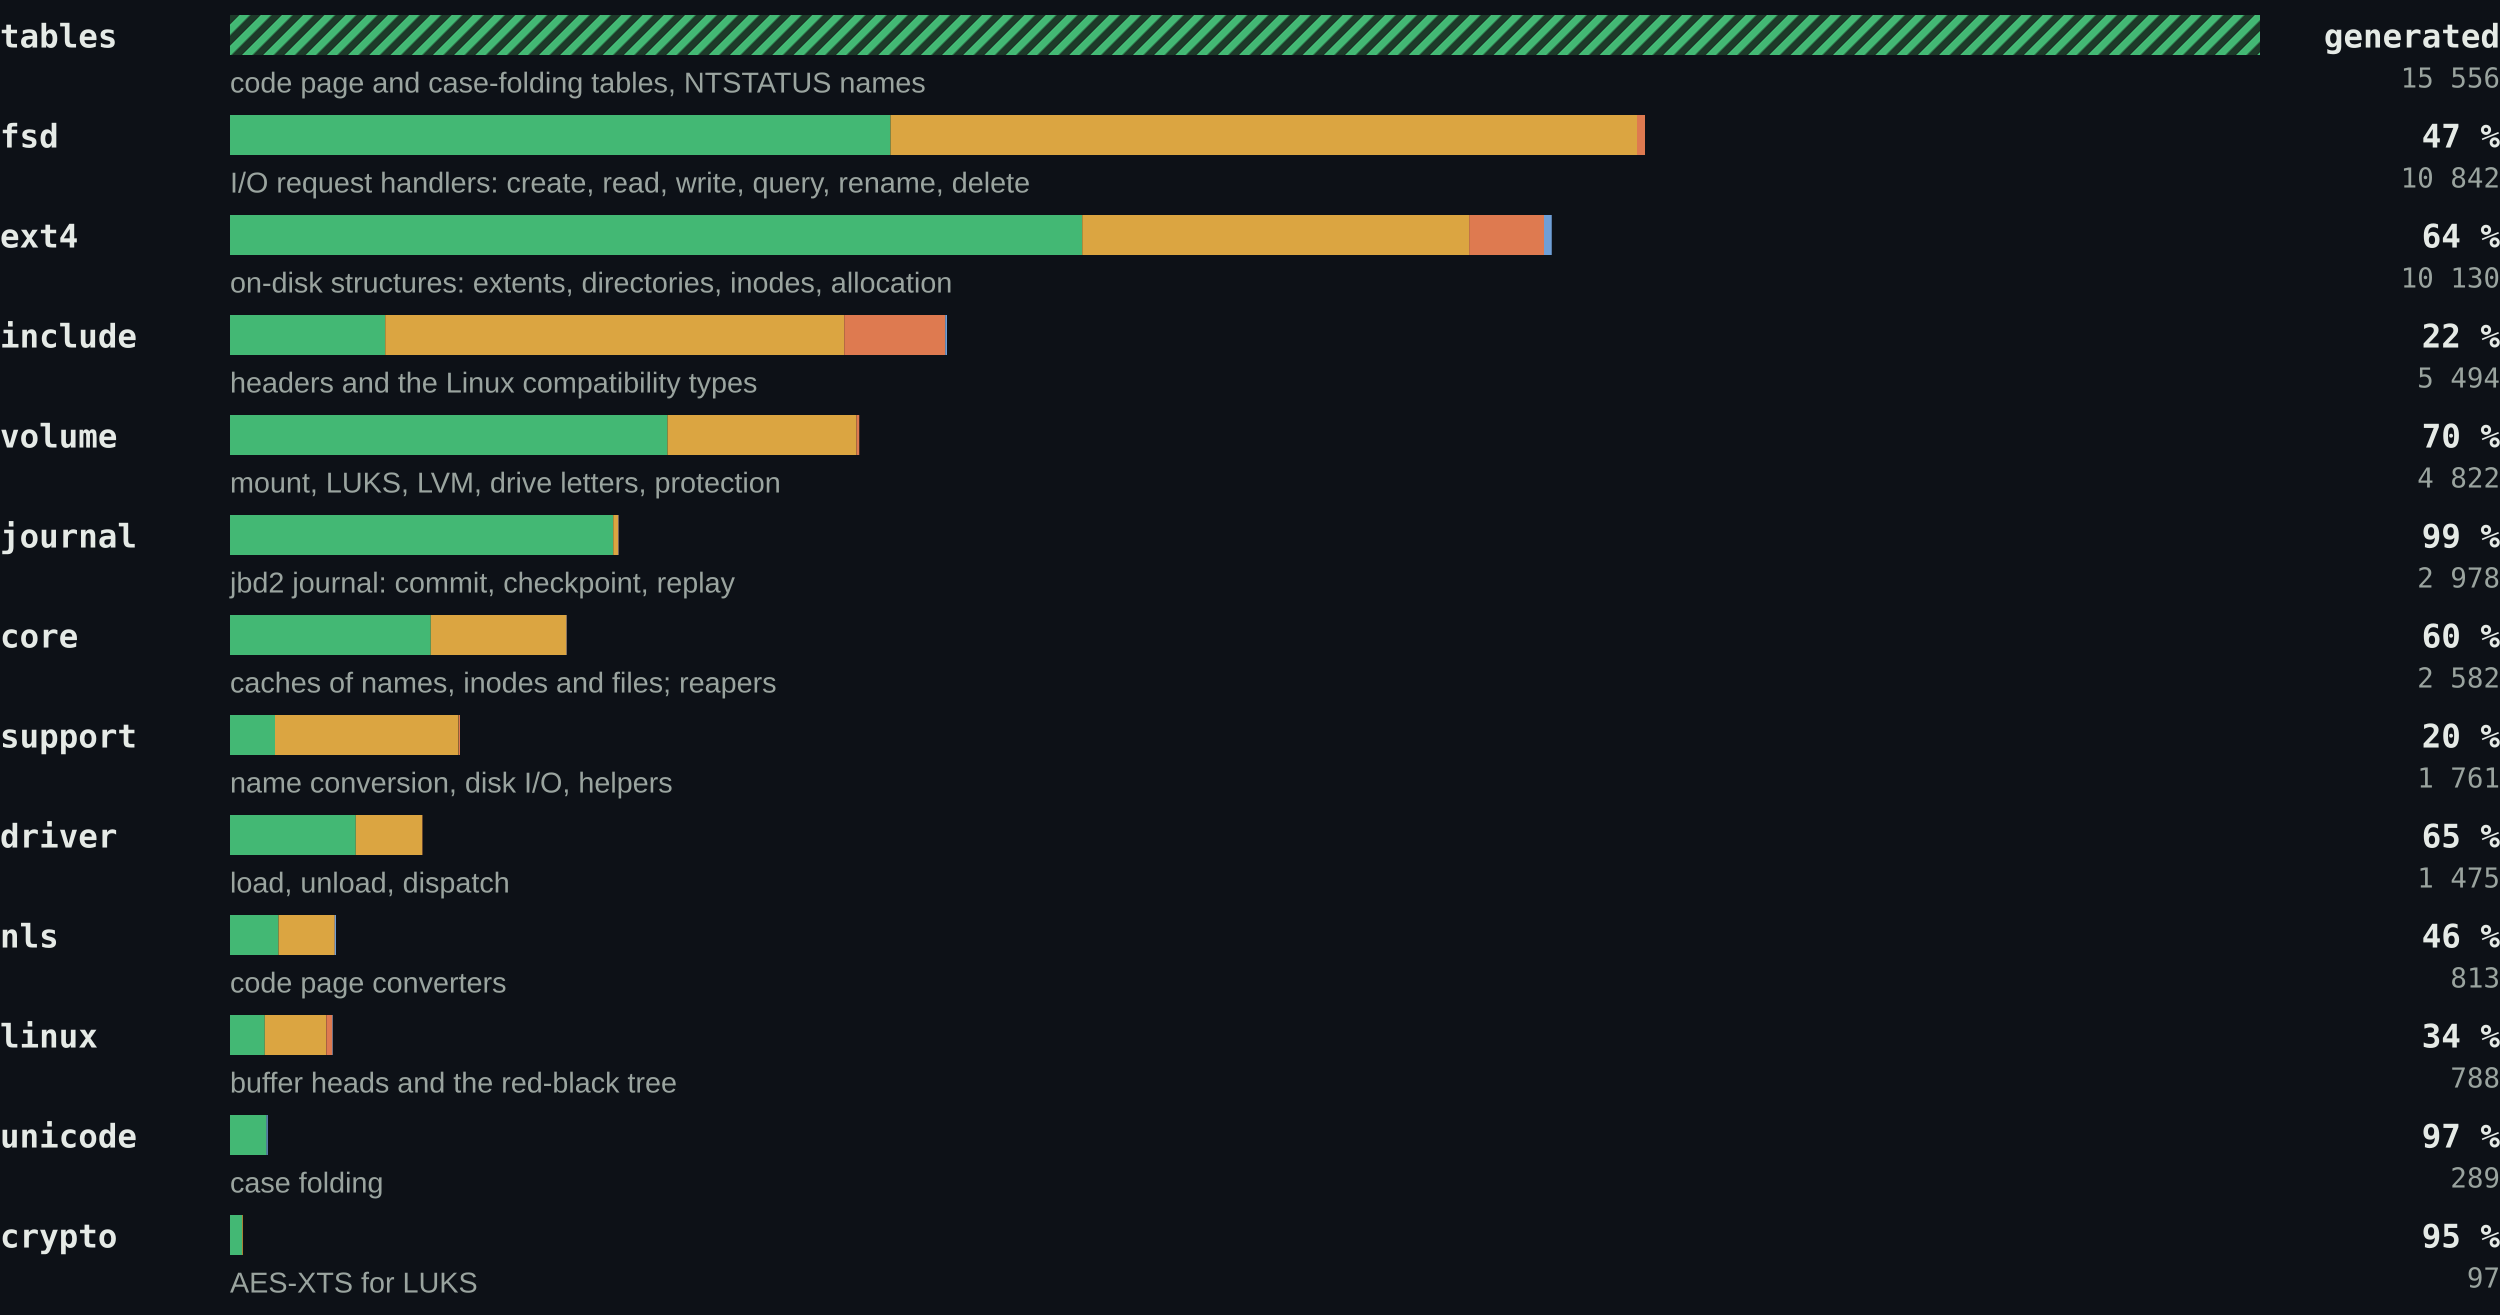
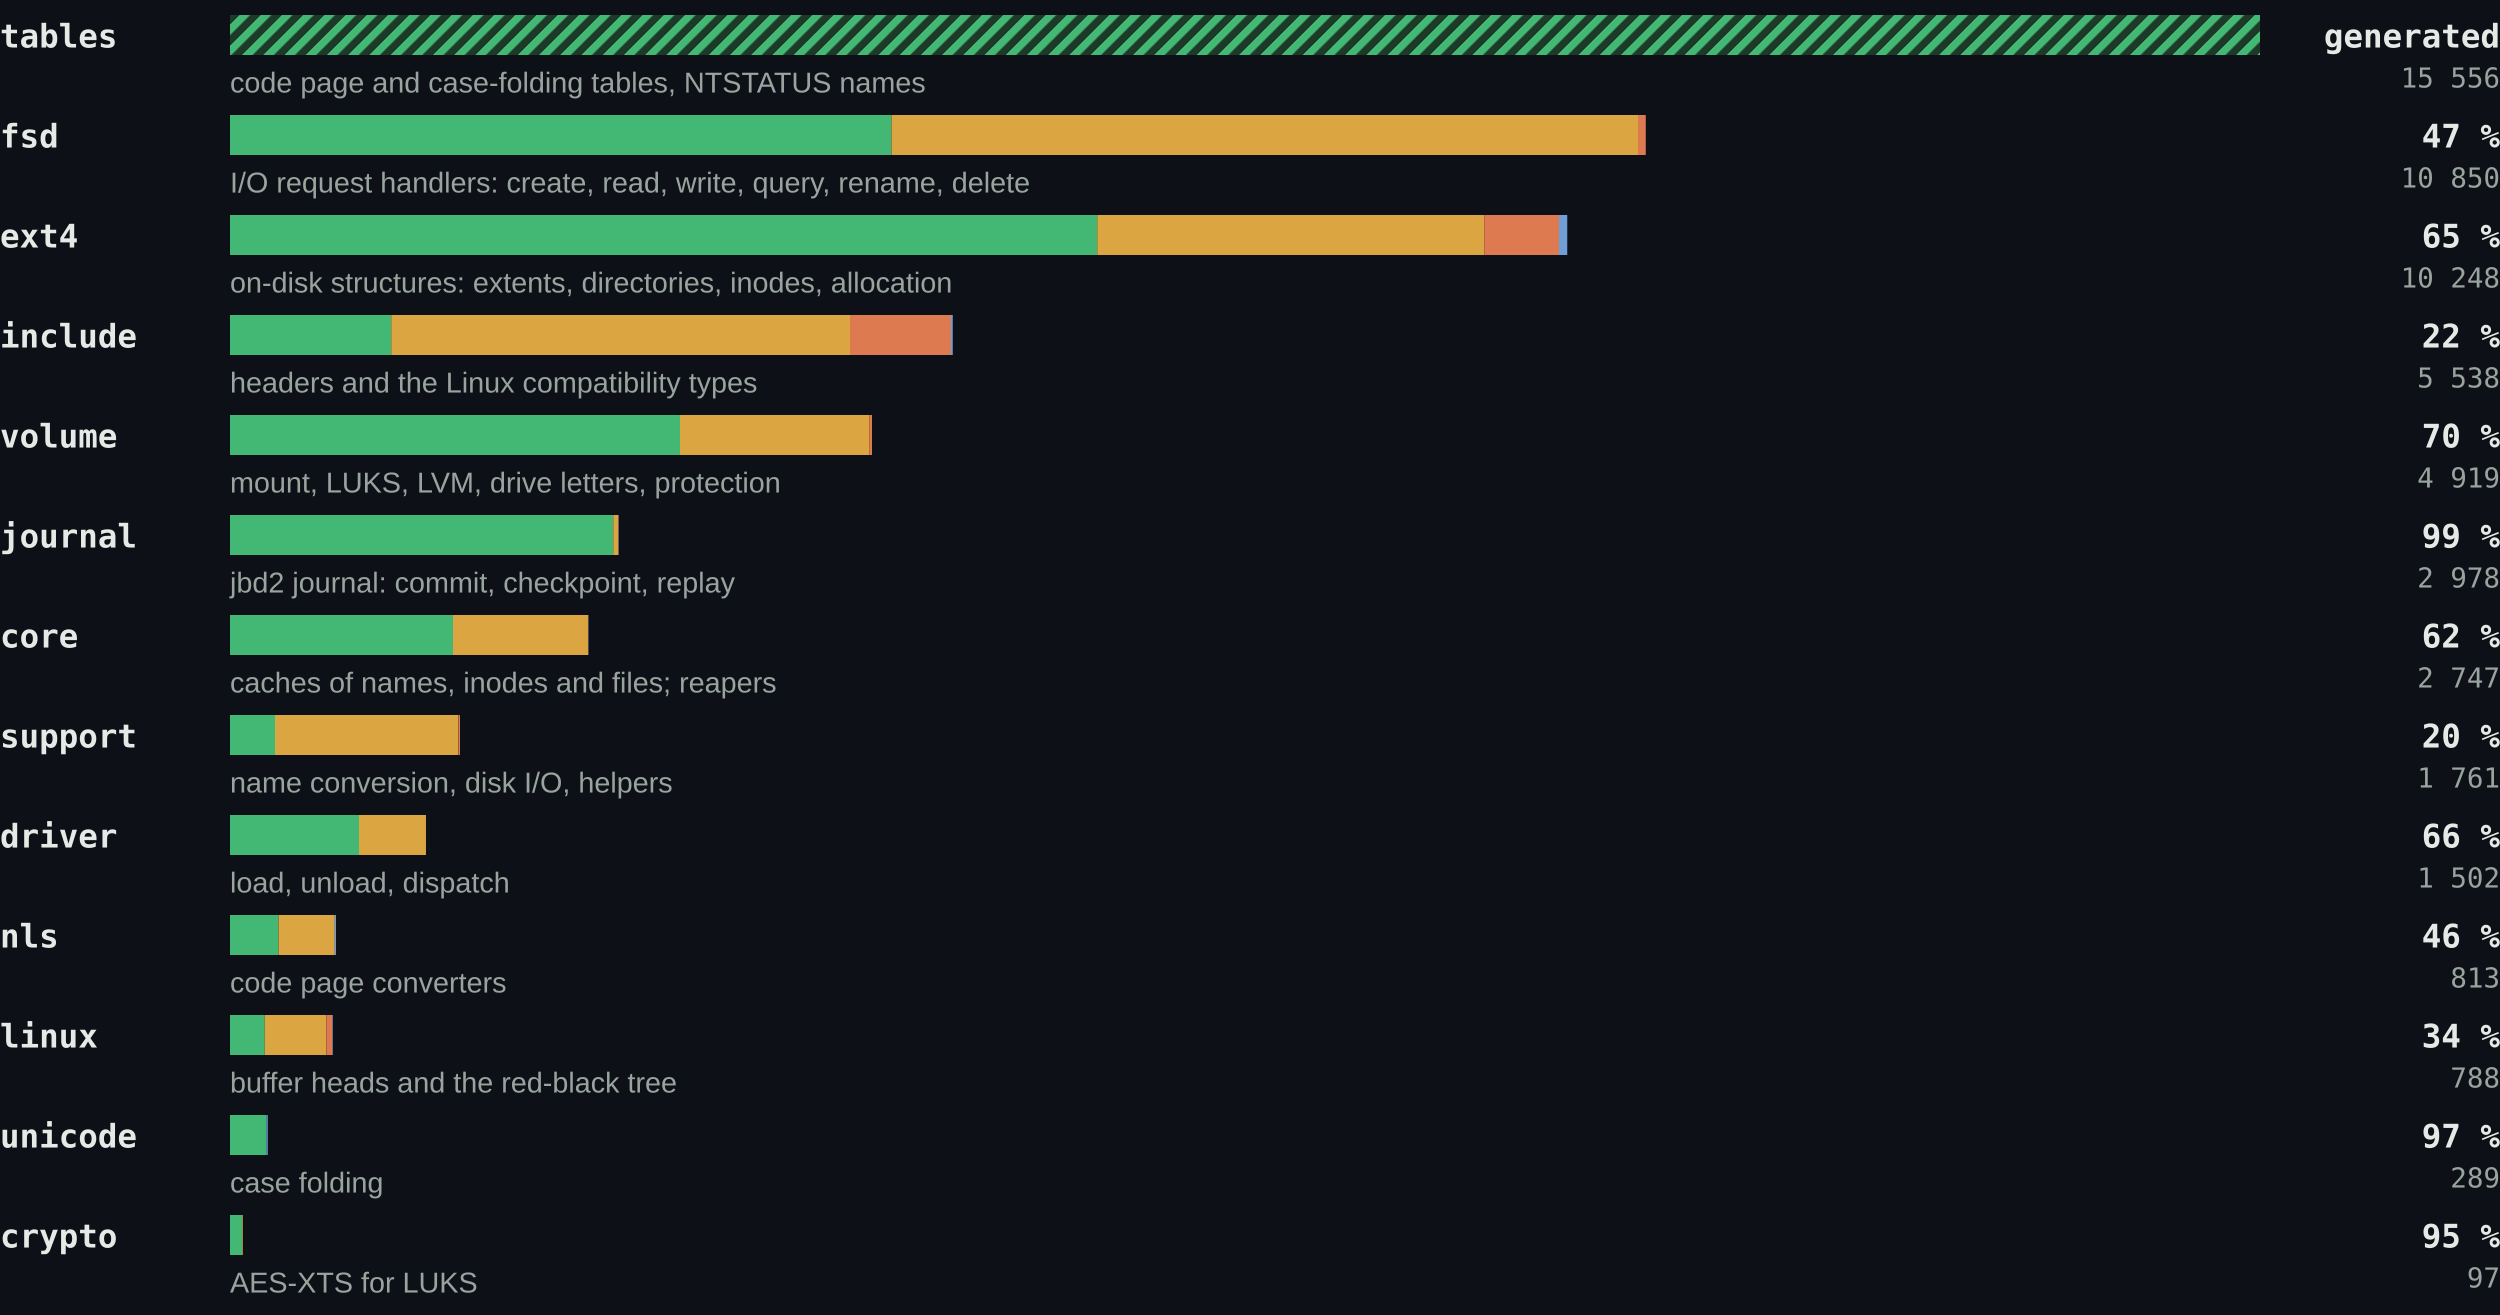
<svg xmlns="http://www.w3.org/2000/svg" id="ext4-lineage-subsystems-dark" viewBox="0 0 1000 526" width="1000" height="526" style="max-width:100%;height:auto" role="img" aria-label="The driver by subsystem: code lines and new share">
  <style>#ext4-lineage-subsystems-dark text{font-family:'Segoe UI', 'Helvetica Neue', Arial, sans-serif;fill:#e5eae6}#ext4-lineage-subsystems-dark .l-mono{font-family:Consolas, 'Cascadia Mono', Menlo, 'DejaVu Sans Mono', monospace}#ext4-lineage-subsystems-dark .l-muted{fill:#9aa49f}#ext4-lineage-subsystems-dark .l-own{fill:#43b874}#ext4-lineage-subsystems-dark .l-gen{fill:url(#ext4-lineage-subsystems-dark-hatch)}#ext4-lineage-subsystems-dark .l-x3{fill:#dba541}#ext4-lineage-subsystems-dark .l-x4{fill:#de7a50}#ext4-lineage-subsystems-dark .l-lx{fill:#6f9fd6}#ext4-lineage-subsystems-dark .l-on{fill:#0c100e}</style>
  <defs>
    <pattern id="ext4-lineage-subsystems-dark-hatch" width="6" height="6" patternUnits="userSpaceOnUse" patternTransform="rotate(45)">
      <rect width="6" height="6" fill="#1d3a29" />
      <rect width="3" height="6" fill="#43b874" />
    </pattern>
  </defs>
  <rect width="1000" height="526" fill="#0d1117" />
  <text x="0.0" y="19.0" font-size="13" class="l-mono" font-weight="600">tables</text>
  <rect x="92.0" y="6" width="812.0" height="16" class="l-gen" />
  <text x="92.0" y="37.0" font-size="11.5" class="l-muted">code page and case-folding tables, NTSTATUS names</text>
  <text x="1000.0" y="19.0" font-size="13" class="l-mono" text-anchor="end" font-weight="600">generated</text>
  <text x="1000.0" y="35.0" font-size="11" class="l-mono l-muted" text-anchor="end">15 556</text>
  <text x="0.0" y="59.0" font-size="13" class="l-mono" font-weight="600">fsd</text>
-   <rect x="92.0" y="46" width="264.2" height="16" class="l-own" />
-   <rect x="356.2" y="46" width="298.6" height="16" class="l-x3" />
-   <rect x="654.8" y="46" width="3.2" height="16" class="l-x4" />
+   <rect x="92.0" y="46" width="264.6" height="16" class="l-own" />
+   <rect x="356.6" y="46" width="298.6" height="16" class="l-x3" />
+   <rect x="655.2" y="46" width="3.1" height="16" class="l-x4" />
  <text x="92.0" y="77.0" font-size="11.5" class="l-muted">I/O request handlers: create, read, write, query, rename, delete</text>
  <text x="1000.0" y="59.0" font-size="13" class="l-mono" text-anchor="end" font-weight="600">47 %</text>
-   <text x="1000.0" y="75.0" font-size="11" class="l-mono l-muted" text-anchor="end">10 842</text>
+   <text x="1000.0" y="75.0" font-size="11" class="l-mono l-muted" text-anchor="end">10 850</text>
  <text x="0.0" y="99.0" font-size="13" class="l-mono" font-weight="600">ext4</text>
-   <rect x="92.0" y="86" width="340.9" height="16" class="l-own" />
-   <rect x="432.9" y="86" width="154.9" height="16" class="l-x3" />
-   <rect x="587.7" y="86" width="29.9" height="16" class="l-x4" />
-   <rect x="617.6" y="86" width="3.1" height="16" class="l-lx" />
+   <rect x="92.0" y="86" width="346.9" height="16" class="l-own" />
+   <rect x="438.9" y="86" width="154.8" height="16" class="l-x3" />
+   <rect x="593.7" y="86" width="29.9" height="16" class="l-x4" />
+   <rect x="623.6" y="86" width="3.3" height="16" class="l-lx" />
  <text x="92.0" y="117.0" font-size="11.5" class="l-muted">on-disk structures: extents, directories, inodes, allocation</text>
-   <text x="1000.0" y="99.0" font-size="13" class="l-mono" text-anchor="end" font-weight="600">64 %</text>
-   <text x="1000.0" y="115.0" font-size="11" class="l-mono l-muted" text-anchor="end">10 130</text>
+   <text x="1000.0" y="99.0" font-size="13" class="l-mono" text-anchor="end" font-weight="600">65 %</text>
+   <text x="1000.0" y="115.0" font-size="11" class="l-mono l-muted" text-anchor="end">10 248</text>
  <text x="0.0" y="139.0" font-size="13" class="l-mono" font-weight="600">include</text>
-   <rect x="92.0" y="126" width="62.1" height="16" class="l-own" />
-   <rect x="154.1" y="126" width="183.6" height="16" class="l-x3" />
-   <rect x="337.7" y="126" width="40.4" height="16" class="l-x4" />
-   <rect x="378.1" y="126" width="0.7" height="16" class="l-lx" />
+   <rect x="92.0" y="126" width="64.5" height="16" class="l-own" />
+   <rect x="156.5" y="126" width="183.5" height="16" class="l-x3" />
+   <rect x="340.0" y="126" width="40.4" height="16" class="l-x4" />
+   <rect x="380.4" y="126" width="0.7" height="16" class="l-lx" />
  <text x="92.0" y="157.0" font-size="11.5" class="l-muted">headers and the Linux compatibility types</text>
  <text x="1000.0" y="139.0" font-size="13" class="l-mono" text-anchor="end" font-weight="600">22 %</text>
-   <text x="1000.0" y="155.0" font-size="11" class="l-mono l-muted" text-anchor="end">5 494</text>
+   <text x="1000.0" y="155.0" font-size="11" class="l-mono l-muted" text-anchor="end">5 538</text>
  <text x="0.0" y="179.0" font-size="13" class="l-mono" font-weight="600">volume</text>
-   <rect x="92.0" y="166" width="175.0" height="16" class="l-own" />
-   <rect x="267.0" y="166" width="75.6" height="16" class="l-x3" />
-   <rect x="342.6" y="166" width="1.1" height="16" class="l-x4" />
+   <rect x="92.0" y="166" width="180.0" height="16" class="l-own" />
+   <rect x="272.0" y="166" width="75.7" height="16" class="l-x3" />
+   <rect x="347.7" y="166" width="1.1" height="16" class="l-x4" />
  <text x="92.0" y="197.0" font-size="11.5" class="l-muted">mount, LUKS, LVM, drive letters, protection</text>
  <text x="1000.0" y="179.0" font-size="13" class="l-mono" text-anchor="end" font-weight="600">70 %</text>
-   <text x="1000.0" y="195.0" font-size="11" class="l-mono l-muted" text-anchor="end">4 822</text>
+   <text x="1000.0" y="195.0" font-size="11" class="l-mono l-muted" text-anchor="end">4 919</text>
  <text x="0.0" y="219.0" font-size="13" class="l-mono" font-weight="600">journal</text>
  <rect x="92.0" y="206" width="153.3" height="16" class="l-own" />
  <rect x="245.3" y="206" width="1.9" height="16" class="l-x3" />
  <rect x="247.2" y="206" width="0.2" height="16" class="l-x4" />
  <rect x="247.3" y="206" width="0.1" height="16" class="l-lx" />
  <text x="92.0" y="237.0" font-size="11.5" class="l-muted">jbd2 journal: commit, checkpoint, replay</text>
  <text x="1000.0" y="219.0" font-size="13" class="l-mono" text-anchor="end" font-weight="600">99 %</text>
  <text x="1000.0" y="235.0" font-size="11" class="l-mono l-muted" text-anchor="end">2 978</text>
  <text x="0.0" y="259.0" font-size="13" class="l-mono" font-weight="600">core</text>
-   <rect x="92.0" y="246" width="80.3" height="16" class="l-own" />
-   <rect x="172.3" y="246" width="54.3" height="16" class="l-x3" />
-   <rect x="226.6" y="246" width="0.1" height="16" class="l-x4" />
-   <rect x="226.7" y="246" width="0.1" height="16" class="l-lx" />
+   <rect x="92.0" y="246" width="89.2" height="16" class="l-own" />
+   <rect x="181.2" y="246" width="54.0" height="16" class="l-x3" />
+   <rect x="235.2" y="246" width="0.1" height="16" class="l-x4" />
+   <rect x="235.3" y="246" width="0.1" height="16" class="l-lx" />
  <text x="92.0" y="277.0" font-size="11.5" class="l-muted">caches of names, inodes and files; reapers</text>
-   <text x="1000.0" y="259.0" font-size="13" class="l-mono" text-anchor="end" font-weight="600">60 %</text>
-   <text x="1000.0" y="275.0" font-size="11" class="l-mono l-muted" text-anchor="end">2 582</text>
+   <text x="1000.0" y="259.0" font-size="13" class="l-mono" text-anchor="end" font-weight="600">62 %</text>
+   <text x="1000.0" y="275.0" font-size="11" class="l-mono l-muted" text-anchor="end">2 747</text>
  <text x="0.0" y="299.0" font-size="13" class="l-mono" font-weight="600">support</text>
  <rect x="92.0" y="286" width="18.0" height="16" class="l-own" />
  <rect x="110.0" y="286" width="73.4" height="16" class="l-x3" />
  <rect x="183.5" y="286" width="0.5" height="16" class="l-x4" />
  <text x="92.0" y="317.0" font-size="11.5" class="l-muted">name conversion, disk I/O, helpers</text>
  <text x="1000.0" y="299.0" font-size="13" class="l-mono" text-anchor="end" font-weight="600">20 %</text>
  <text x="1000.0" y="315.0" font-size="11" class="l-mono l-muted" text-anchor="end">1 761</text>
  <text x="0.0" y="339.0" font-size="13" class="l-mono" font-weight="600">driver</text>
-   <rect x="92.0" y="326" width="50.3" height="16" class="l-own" />
-   <rect x="142.3" y="326" width="26.6" height="16" class="l-x3" />
-   <rect x="168.9" y="326" width="0.1" height="16" class="l-x4" />
+   <rect x="92.0" y="326" width="51.6" height="16" class="l-own" />
+   <rect x="143.6" y="326" width="26.8" height="16" class="l-x3" />
+   <rect x="170.3" y="326" width="0.1" height="16" class="l-x4" />
  <text x="92.0" y="357.0" font-size="11.5" class="l-muted">load, unload, dispatch</text>
-   <text x="1000.0" y="339.0" font-size="13" class="l-mono" text-anchor="end" font-weight="600">65 %</text>
-   <text x="1000.0" y="355.0" font-size="11" class="l-mono l-muted" text-anchor="end">1 475</text>
+   <text x="1000.0" y="339.0" font-size="13" class="l-mono" text-anchor="end" font-weight="600">66 %</text>
+   <text x="1000.0" y="355.0" font-size="11" class="l-mono l-muted" text-anchor="end">1 502</text>
  <text x="0.0" y="379.0" font-size="13" class="l-mono" font-weight="600">nls</text>
  <rect x="92.0" y="366" width="19.4" height="16" class="l-own" />
  <rect x="111.4" y="366" width="22.5" height="16" class="l-x3" />
  <rect x="133.9" y="366" width="0.1" height="16" class="l-x4" />
  <rect x="133.9" y="366" width="0.5" height="16" class="l-lx" />
  <text x="92.0" y="397.0" font-size="11.5" class="l-muted">code page converters</text>
  <text x="1000.0" y="379.0" font-size="13" class="l-mono" text-anchor="end" font-weight="600">46 %</text>
  <text x="1000.0" y="395.0" font-size="11" class="l-mono l-muted" text-anchor="end">813</text>
  <text x="0.0" y="419.0" font-size="13" class="l-mono" font-weight="600">linux</text>
  <rect x="92.0" y="406" width="13.9" height="16" class="l-own" />
  <rect x="105.9" y="406" width="24.5" height="16" class="l-x3" />
  <rect x="130.5" y="406" width="2.5" height="16" class="l-x4" />
  <rect x="133.0" y="406" width="0.2" height="16" class="l-lx" />
  <text x="92.0" y="437.0" font-size="11.5" class="l-muted">buffer heads and the red-black tree</text>
  <text x="1000.0" y="419.0" font-size="13" class="l-mono" text-anchor="end" font-weight="600">34 %</text>
  <text x="1000.0" y="435.0" font-size="11" class="l-mono l-muted" text-anchor="end">788</text>
  <text x="0.0" y="459.0" font-size="13" class="l-mono" font-weight="600">unicode</text>
  <rect x="92.0" y="446" width="14.6" height="16" class="l-own" />
  <rect x="106.6" y="446" width="0.5" height="16" class="l-lx" />
  <text x="92.0" y="477.0" font-size="11.5" class="l-muted">case folding</text>
  <text x="1000.0" y="459.0" font-size="13" class="l-mono" text-anchor="end" font-weight="600">97 %</text>
  <text x="1000.0" y="475.0" font-size="11" class="l-mono l-muted" text-anchor="end">289</text>
  <text x="0.0" y="499.0" font-size="13" class="l-mono" font-weight="600">crypto</text>
  <rect x="92.0" y="486" width="4.8" height="16" class="l-own" />
  <rect x="96.8" y="486" width="0.3" height="16" class="l-x3" />
  <text x="92.0" y="517.0" font-size="11.5" class="l-muted">AES-XTS for LUKS</text>
  <text x="1000.0" y="499.0" font-size="13" class="l-mono" text-anchor="end" font-weight="600">95 %</text>
  <text x="1000.0" y="515.0" font-size="11" class="l-mono l-muted" text-anchor="end">97</text>
</svg>
